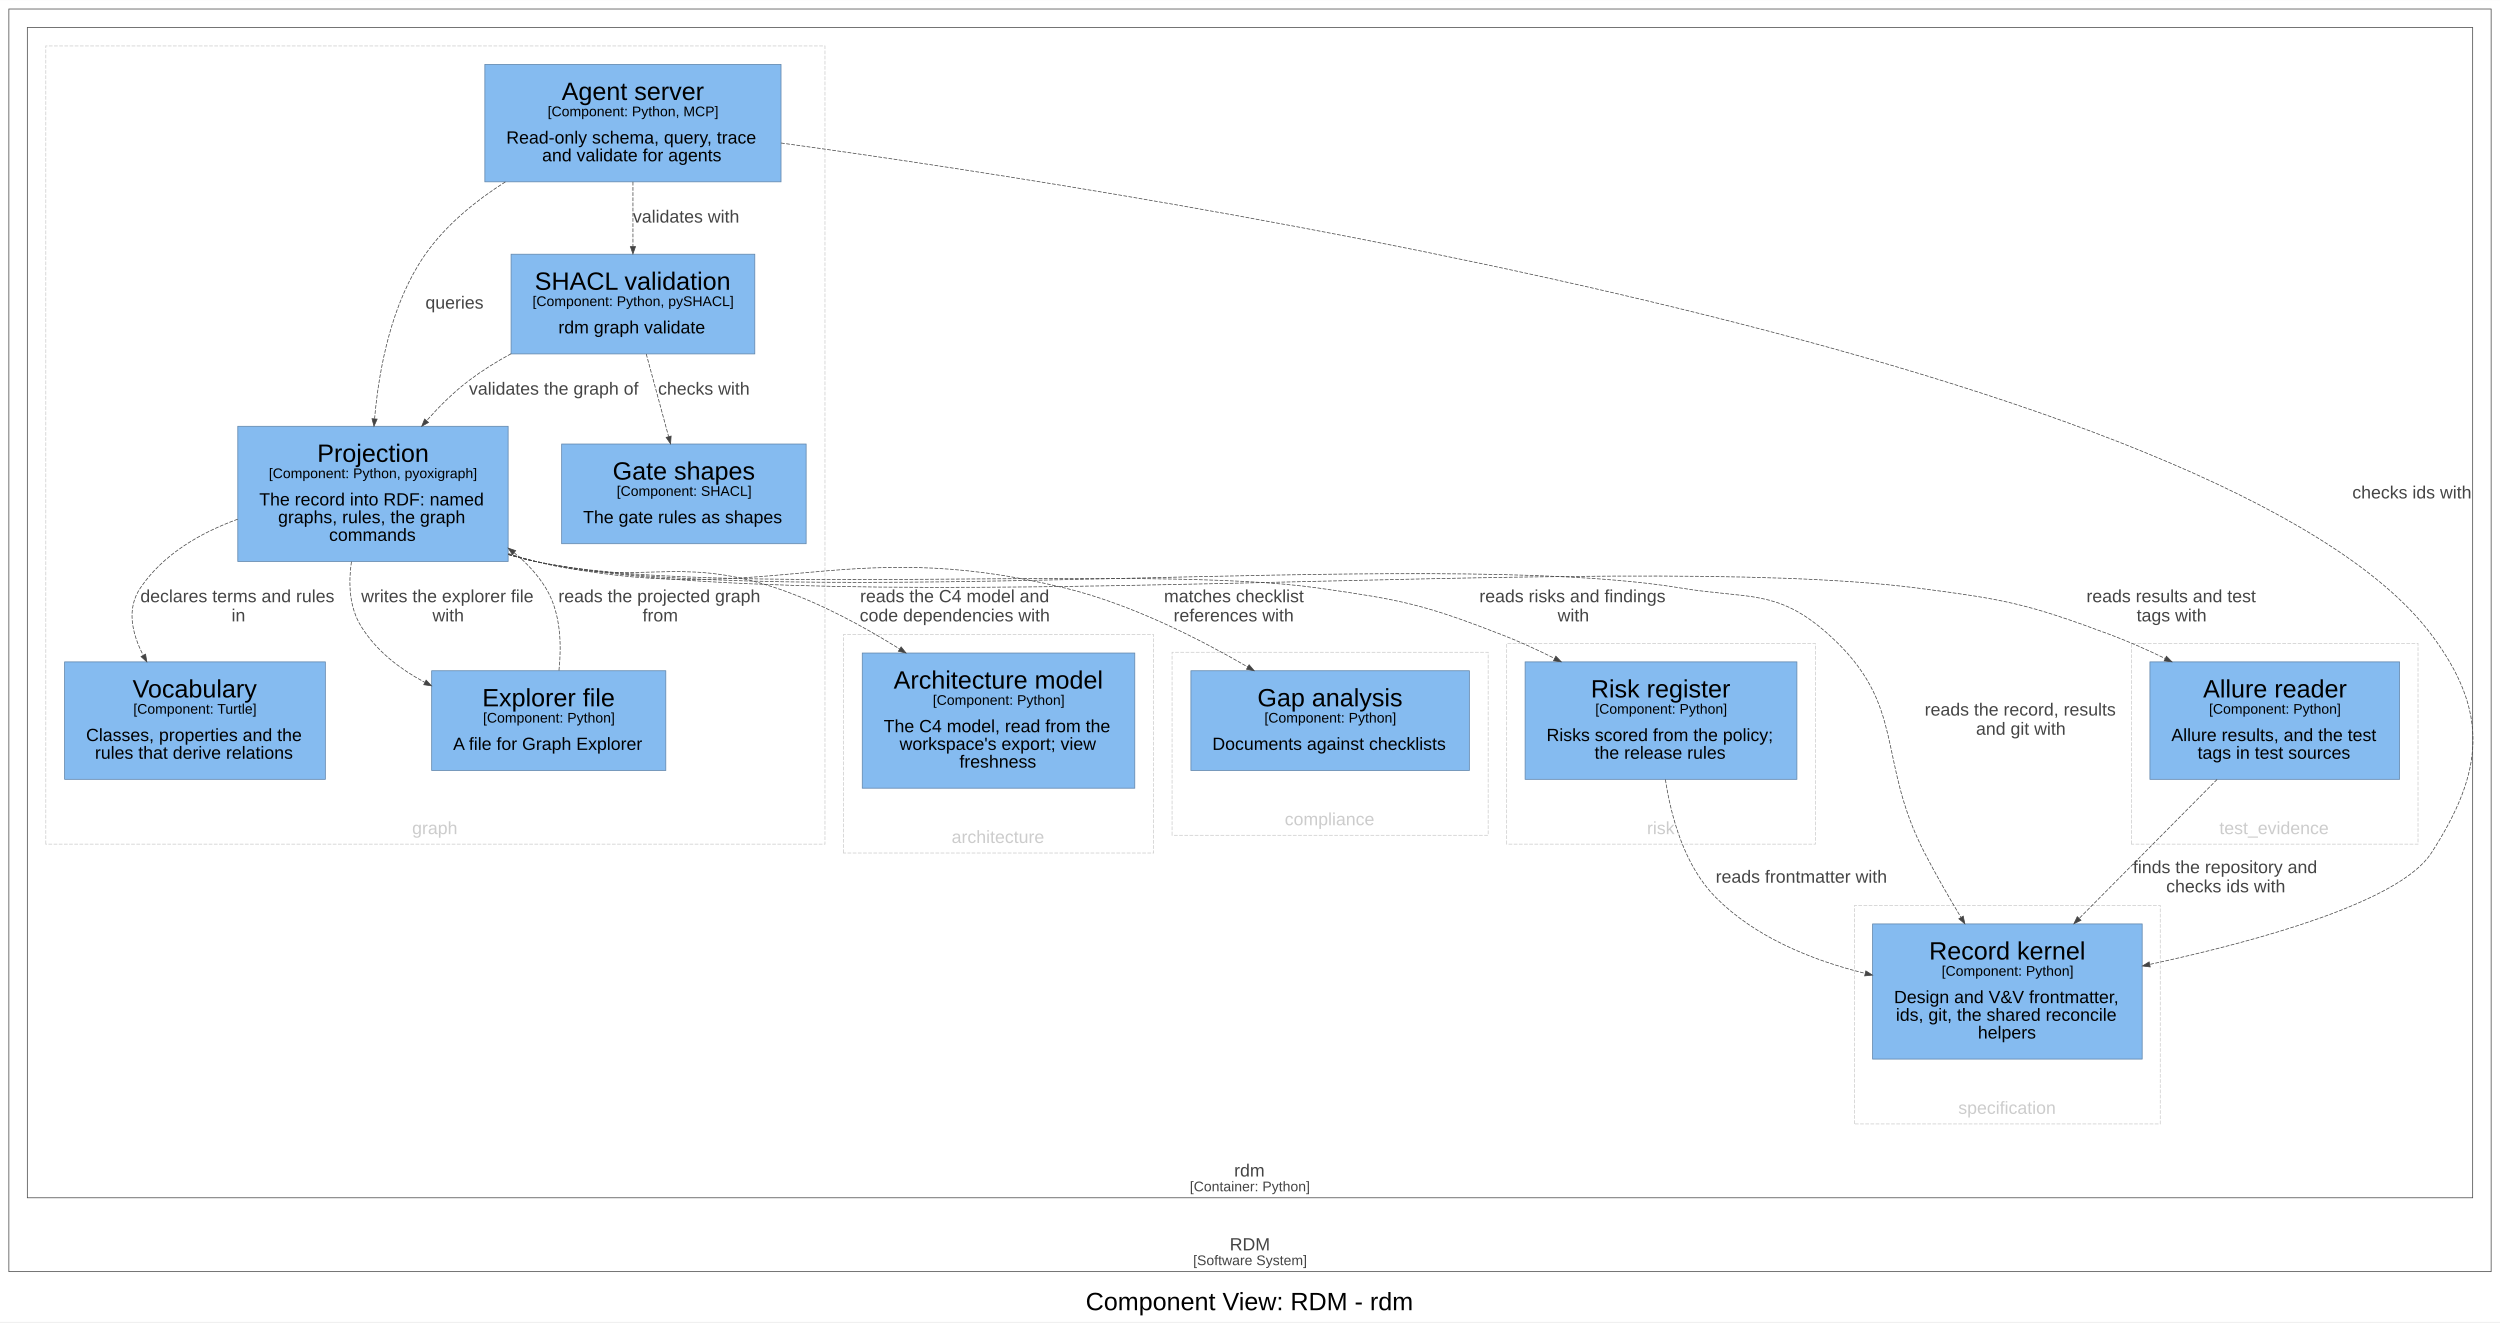
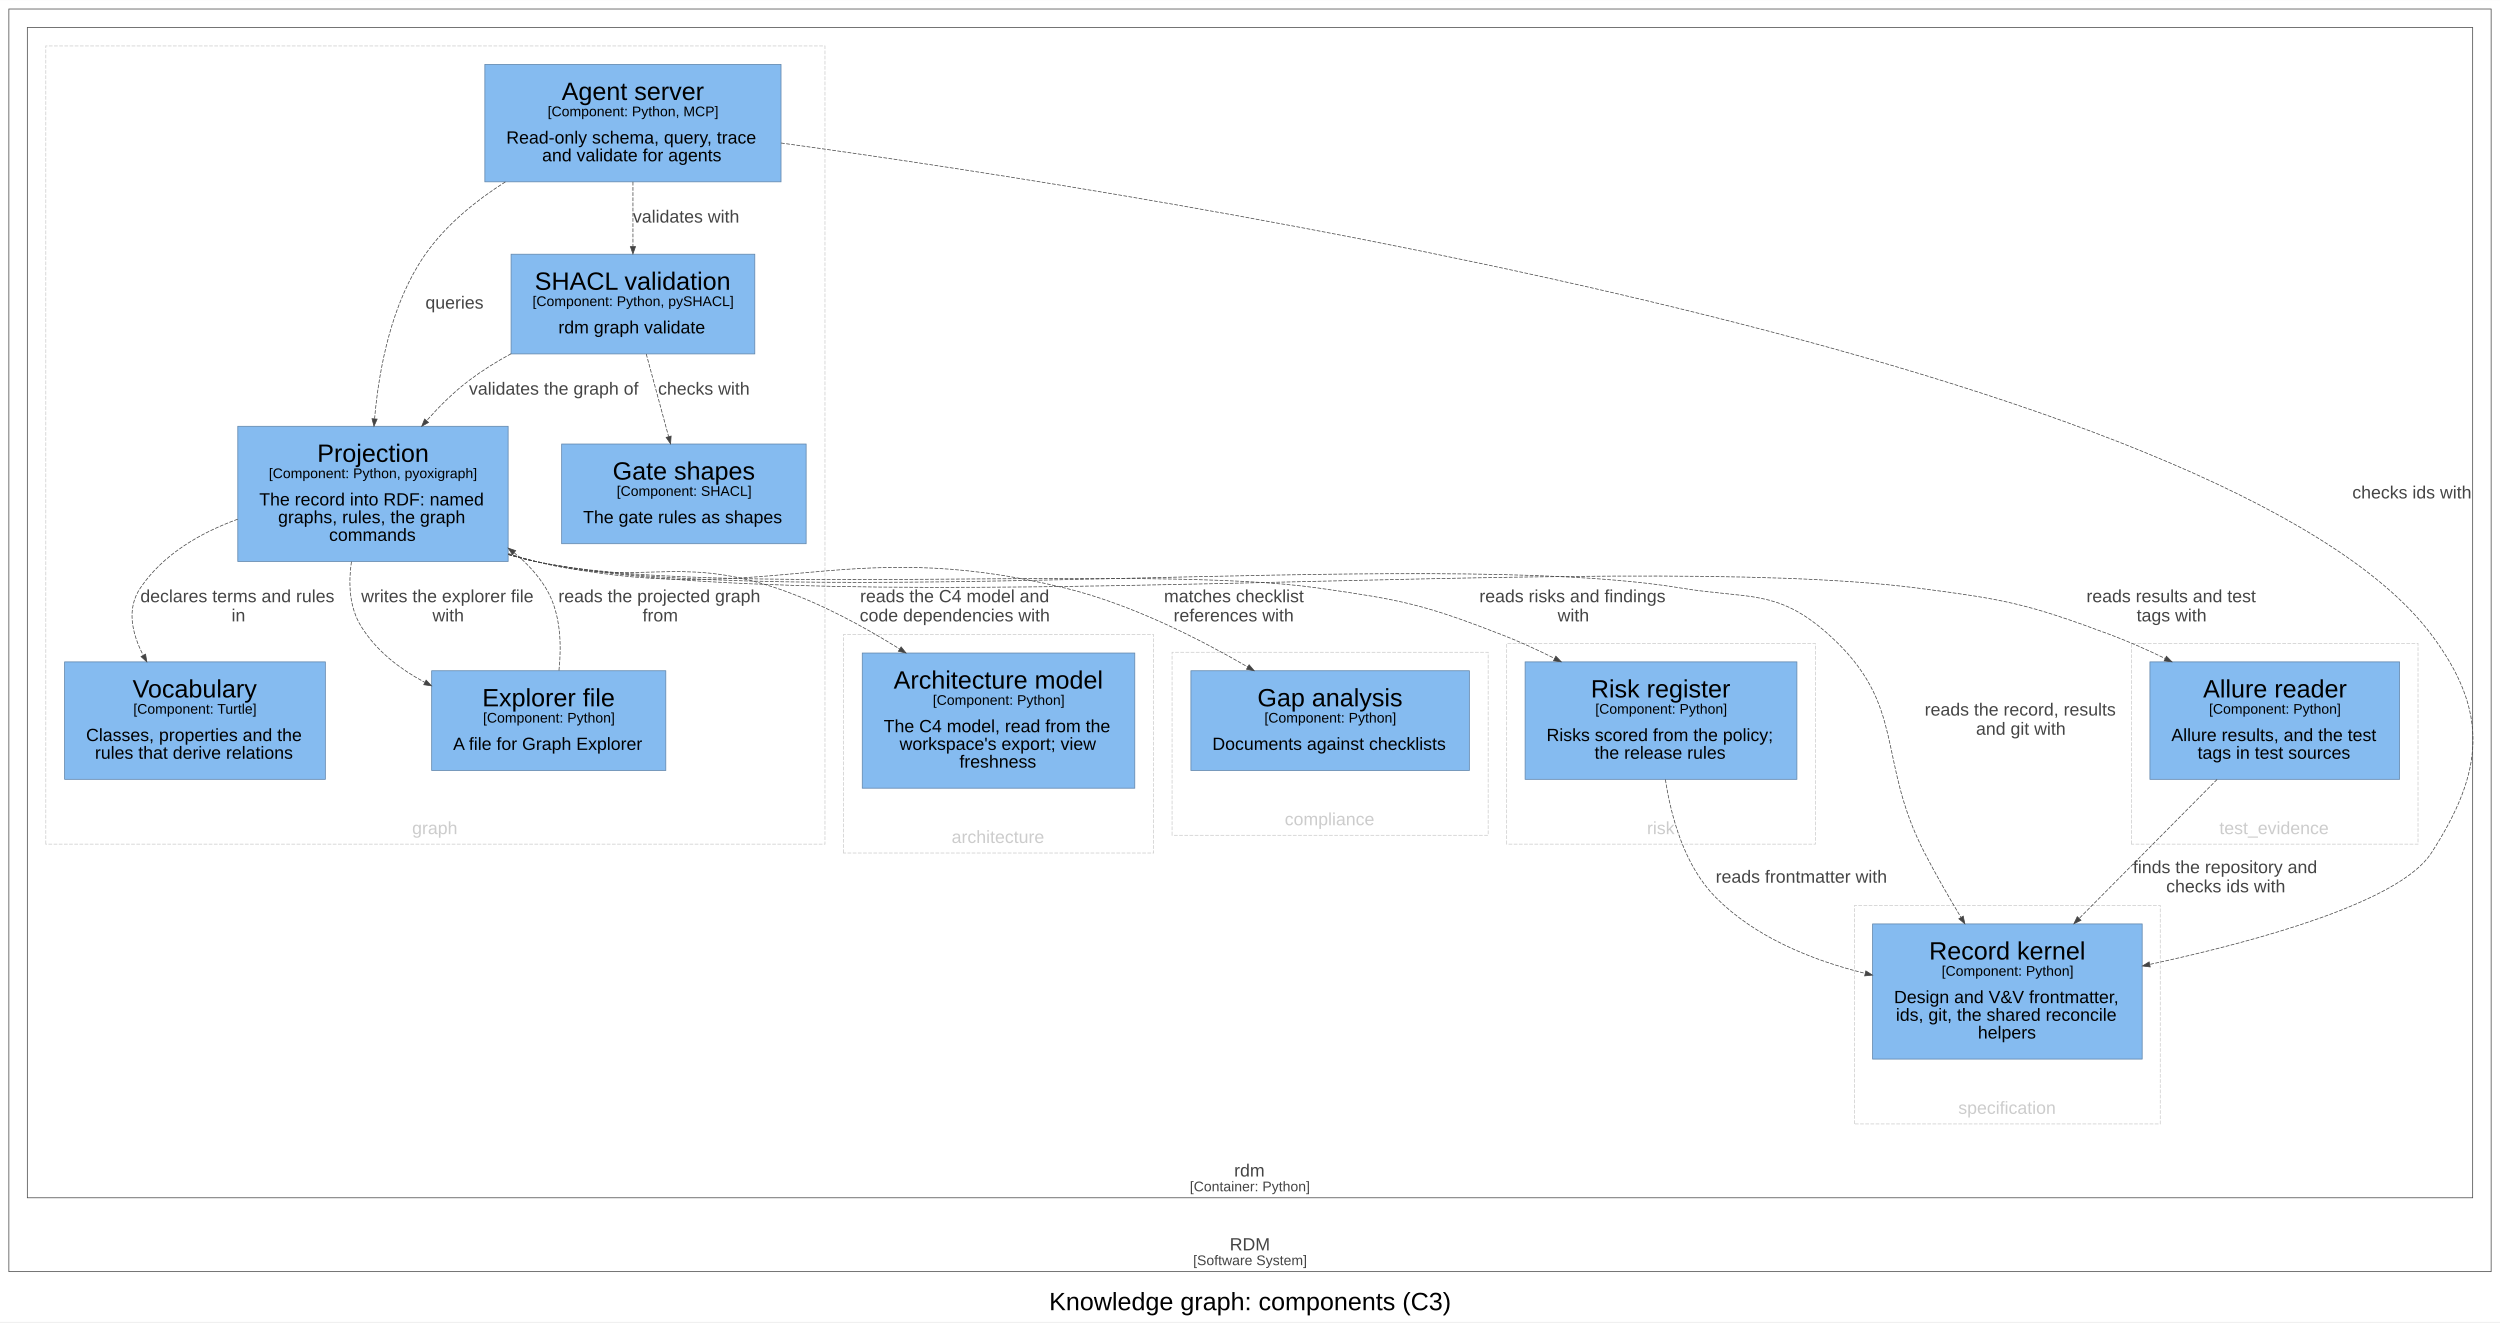
<svg xmlns="http://www.w3.org/2000/svg" width="3385pt" height="1790pt" viewBox="0.00 0.00 3385.00 1789.60">
  <g id="graph0" class="graph" transform="scale(1 1) rotate(0) translate(4 1785.6)">
    <polygon fill="white" stroke="transparent" points="-4,4 -4,-1785.6 3381,-1785.6 3381,4 -4,4" />
-     <text text-anchor="start" x="1466" y="-11.8" font-family="Arial" font-size="34.00">Component View: RDM - rdm</text>
+     <text text-anchor="start" x="1416.5" y="-11.8" font-family="Arial" font-size="34.00">Knowledge graph: components (C3)</text>
    <g id="clust1" class="cluster">
      <polygon fill="none" stroke="#444444" points="8,-64 8,-1773.6 3369,-1773.6 3369,-64 8,-64" />
      <text text-anchor="start" x="1661" y="-92.8" font-family="Arial" font-size="24.00" fill="#444444">RDM</text>
      <text text-anchor="start" x="1611.5" y="-72.8" font-family="Arial" font-size="19.00" fill="#444444">[Software System]</text>
    </g>
    <g id="clust2" class="cluster">
      <polygon fill="none" stroke="#444444" points="33,-164 33,-1748.6 3344,-1748.6 3344,-164 33,-164" />
      <text text-anchor="start" x="1667" y="-192.8" font-family="Arial" font-size="24.00" fill="#444444">rdm</text>
      <text text-anchor="start" x="1607" y="-172.8" font-family="Arial" font-size="19.00" fill="#444444">[Container: Python]</text>
    </g>
    <g id="clust3" class="cluster">
      <polygon fill="none" stroke="#cccccc" stroke-dasharray="5,2" points="1138,-630.8 1138,-926.6 1558,-926.6 1558,-630.8 1138,-630.8" />
      <text text-anchor="start" x="1284.5" y="-644.4" font-family="Arial" font-size="24.00" fill="#cccccc">architecture</text>
    </g>
    <g id="clust4" class="cluster">
      <polygon fill="none" stroke="#cccccc" stroke-dasharray="5,2" points="1583,-654.8 1583,-902.6 2011,-902.6 2011,-654.8 1583,-654.8" />
      <text text-anchor="start" x="1735.5" y="-668.4" font-family="Arial" font-size="24.00" fill="#cccccc">compliance</text>
    </g>
    <g id="clust5" class="cluster">
      <polygon fill="none" stroke="#cccccc" stroke-dasharray="5,2" points="58,-642.8 58,-1723.6 1113,-1723.6 1113,-642.8 58,-642.8" />
      <text text-anchor="start" x="554" y="-656.4" font-family="Arial" font-size="24.00" fill="#cccccc">graph</text>
    </g>
    <g id="clust6" class="cluster">
      <polygon fill="none" stroke="#cccccc" stroke-dasharray="5,2" points="2036,-642.8 2036,-914.6 2454,-914.6 2454,-642.8 2036,-642.8" />
      <text text-anchor="start" x="2226" y="-656.4" font-family="Arial" font-size="24.00" fill="#cccccc">risk</text>
    </g>
    <g id="clust7" class="cluster">
      <polygon fill="none" stroke="#cccccc" stroke-dasharray="5,2" points="2507,-264 2507,-559.8 2921,-559.8 2921,-264 2507,-264" />
      <text text-anchor="start" x="2647.5" y="-277.6" font-family="Arial" font-size="24.00" fill="#cccccc">specification</text>
    </g>
    <g id="clust8" class="cluster">
      <polygon fill="none" stroke="#cccccc" stroke-dasharray="5,2" points="2882,-642.8 2882,-914.6 3270,-914.6 3270,-642.8 2882,-642.8" />
      <text text-anchor="start" x="3001" y="-656.4" font-family="Arial" font-size="24.00" fill="#cccccc">test_evidence</text>
    </g>
    <g id="26" class="node">
      <polygon fill="#85bbf0" stroke="#5d82a8" points="1532.5,-901.6 1163.5,-901.6 1163.5,-718.6 1532.5,-718.6 1532.5,-901.6" />
      <text text-anchor="start" x="1206" y="-853.4" font-family="Arial" font-size="34.00" fill="#000000">Architecture model</text>
      <text text-anchor="start" x="1259" y="-831.4" font-family="Arial" font-size="19.00" fill="#000000">[Component: Python]</text>
      <text text-anchor="start" x="1192.5" y="-794.4" font-family="Arial" font-size="24.00" fill="#000000">The C4 model, read from the</text>
      <text text-anchor="start" x="1214" y="-770.4" font-family="Arial" font-size="24.00" fill="#000000">workspace's export; view</text>
      <text text-anchor="start" x="1295" y="-746.4" font-family="Arial" font-size="24.00" fill="#000000">freshness</text>
    </g>
    <g id="28" class="node">
      <polygon fill="#85bbf0" stroke="#5d82a8" points="1985.5,-877.6 1608.5,-877.6 1608.5,-742.6 1985.5,-742.6 1985.5,-877.6" />
      <text text-anchor="start" x="1698.5" y="-829.4" font-family="Arial" font-size="34.00" fill="#000000">Gap analysis</text>
      <text text-anchor="start" x="1708" y="-807.4" font-family="Arial" font-size="19.00" fill="#000000">[Component: Python]</text>
      <text text-anchor="start" x="1637.5" y="-770.4" font-family="Arial" font-size="24.00" fill="#000000">Documents against checklists</text>
    </g>
    <g id="36" class="node">
      <polygon fill="#85bbf0" stroke="#5d82a8" points="684,-1208.6 318,-1208.6 318,-1025.6 684,-1025.6 684,-1208.6" />
      <text text-anchor="start" x="425.5" y="-1160.4" font-family="Arial" font-size="34.00" fill="#000000">Projection</text>
      <text text-anchor="start" x="360" y="-1138.4" font-family="Arial" font-size="19.00" fill="#000000">[Component: Python, pyoxigraph]</text>
      <text text-anchor="start" x="347" y="-1101.4" font-family="Arial" font-size="24.00" fill="#000000">The record into RDF: named</text>
      <text text-anchor="start" x="372.5" y="-1077.4" font-family="Arial" font-size="24.00" fill="#000000">graphs, rules, the graph</text>
      <text text-anchor="start" x="441.5" y="-1053.4" font-family="Arial" font-size="24.00" fill="#000000">commands</text>
    </g>
    <g id="128" class="edge">
      <path fill="none" stroke="#444444" stroke-dasharray="5,2" d="M684.27,-1036.31C696.58,-1032.32 708.9,-1028.69 721,-1025.6 862.23,-989.52 908.75,-1035.82 1047,-989.6 1105.01,-970.21 1163.94,-938.46 1214.11,-907.08" />
      <polygon fill="#444444" stroke="#444444" points="1216.14,-909.93 1222.72,-901.64 1212.4,-904.02 1216.14,-909.93" />
      <text text-anchor="start" x="1160.5" y="-970.4" font-family="Arial" font-size="24.00" fill="#444444">reads the C4 model and</text>
      <text text-anchor="start" x="1160" y="-944.4" font-family="Arial" font-size="24.00" fill="#444444">code dependencies with</text>
    </g>
    <g id="91" class="edge">
      <path fill="none" stroke="#444444" stroke-dasharray="5,2" d="M684.07,-1035.46C696.43,-1031.68 708.81,-1028.33 721,-1025.6 1032.36,-955.9 1128.02,-1065.2 1438,-989.6 1525.87,-968.17 1617.03,-922.5 1685.5,-882.73" />
      <polygon fill="#444444" stroke="#444444" points="1687.3,-885.73 1694.16,-877.66 1683.76,-879.69 1687.3,-885.73" />
      <text text-anchor="start" x="1572" y="-970.4" font-family="Arial" font-size="24.00" fill="#444444">matches checklist</text>
      <text text-anchor="start" x="1585" y="-944.4" font-family="Arial" font-size="24.00" fill="#444444">references with</text>
    </g>
    <g id="37" class="node">
      <polygon fill="#85bbf0" stroke="#5d82a8" points="436.5,-889.6 83.5,-889.6 83.5,-730.6 436.5,-730.6 436.5,-889.6" />
      <text text-anchor="start" x="175.5" y="-841.4" font-family="Arial" font-size="34.00" fill="#000000">Vocabulary</text>
      <text text-anchor="start" x="176.5" y="-819.4" font-family="Arial" font-size="19.00" fill="#000000">[Component: Turtle]</text>
      <text text-anchor="start" x="112.5" y="-782.4" font-family="Arial" font-size="24.00" fill="#000000">Classes, properties and the</text>
      <text text-anchor="start" x="124.5" y="-758.4" font-family="Arial" font-size="24.00" fill="#000000">rules that derive relations</text>
    </g>
    <g id="83" class="edge">
      <path fill="none" stroke="#444444" stroke-dasharray="5,2" d="M317.84,-1082.78C266.66,-1064.12 216.7,-1035.01 186,-989.6 167.28,-961.9 174.34,-928.72 189.96,-898.51" />
      <polygon fill="#444444" stroke="#444444" points="193.08,-900.12 194.82,-889.67 186.94,-896.75 193.08,-900.12" />
      <text text-anchor="start" x="186" y="-970.4" font-family="Arial" font-size="24.00" fill="#444444">declares terms and rules</text>
      <text text-anchor="start" x="309.5" y="-944.4" font-family="Arial" font-size="24.00" fill="#444444">in</text>
    </g>
    <g id="40" class="node">
      <polygon fill="#85bbf0" stroke="#5d82a8" points="897.5,-877.6 580.5,-877.6 580.5,-742.6 897.5,-742.6 897.5,-877.6" />
      <text text-anchor="start" x="649" y="-829.4" font-family="Arial" font-size="34.00" fill="#000000">Explorer file</text>
      <text text-anchor="start" x="650" y="-807.4" font-family="Arial" font-size="19.00" fill="#000000">[Component: Python]</text>
      <text text-anchor="start" x="609.5" y="-770.4" font-family="Arial" font-size="24.00" fill="#000000">A file for Graph Explorer</text>
    </g>
    <g id="84" class="edge">
      <path fill="none" stroke="#444444" stroke-dasharray="5,2" d="M471.83,-1025.22C467.55,-995.43 469.03,-963.39 485,-937.6 505.29,-904.82 536.92,-880.26 571.04,-861.96" />
      <polygon fill="#444444" stroke="#444444" points="572.97,-864.9 580.25,-857.2 569.76,-858.69 572.97,-864.9" />
      <text text-anchor="start" x="485" y="-970.4" font-family="Arial" font-size="24.00" fill="#444444">writes the explorer file</text>
      <text text-anchor="start" x="581.5" y="-944.4" font-family="Arial" font-size="24.00" fill="#444444">with</text>
    </g>
    <g id="25" class="node">
      <polygon fill="#85bbf0" stroke="#5d82a8" points="2429,-889.6 2061,-889.6 2061,-730.6 2429,-730.6 2429,-889.6" />
      <text text-anchor="start" x="2150" y="-841.4" font-family="Arial" font-size="34.00" fill="#000000">Risk register</text>
      <text text-anchor="start" x="2156" y="-819.4" font-family="Arial" font-size="19.00" fill="#000000">[Component: Python]</text>
      <text text-anchor="start" x="2090" y="-782.4" font-family="Arial" font-size="24.00" fill="#000000">Risks scored from the policy;</text>
      <text text-anchor="start" x="2155" y="-758.4" font-family="Arial" font-size="24.00" fill="#000000">the release rules</text>
    </g>
    <g id="82" class="edge">
      <path fill="none" stroke="#444444" stroke-dasharray="5,2" d="M684.02,-1035.23C696.39,-1031.5 708.79,-1028.23 721,-1025.6 951.41,-975.98 1547.66,-1022.81 1781,-989.6 1893.59,-973.58 1922.97,-967.71 2029,-926.6 2052.82,-917.36 2077.35,-906.1 2100.96,-894.27" />
      <polygon fill="#444444" stroke="#444444" points="2102.61,-897.36 2109.95,-889.72 2099.45,-891.11 2102.61,-897.36" />
      <text text-anchor="start" x="1999" y="-970.4" font-family="Arial" font-size="24.00" fill="#444444">reads risks and findings</text>
      <text text-anchor="start" x="2105" y="-944.4" font-family="Arial" font-size="24.00" fill="#444444">with</text>
    </g>
    <g id="6" class="node">
      <polygon fill="#85bbf0" stroke="#5d82a8" points="2896.5,-534.8 2531.5,-534.8 2531.5,-351.8 2896.5,-351.8 2896.5,-534.8" />
      <text text-anchor="start" x="2608" y="-486.6" font-family="Arial" font-size="34.00" fill="#000000">Record kernel</text>
      <text text-anchor="start" x="2625" y="-464.6" font-family="Arial" font-size="19.00" fill="#000000">[Component: Python]</text>
      <text text-anchor="start" x="2560.5" y="-427.6" font-family="Arial" font-size="24.00" fill="#000000">Design and V&amp;V frontmatter,</text>
      <text text-anchor="start" x="2563" y="-403.6" font-family="Arial" font-size="24.00" fill="#000000">ids, git, the shared reconcile</text>
      <text text-anchor="start" x="2674" y="-379.6" font-family="Arial" font-size="24.00" fill="#000000">helpers</text>
    </g>
    <g id="81" class="edge">
      <path fill="none" stroke="#444444" stroke-dasharray="5,2" d="M684.29,-1034.98C696.57,-1031.33 708.87,-1028.14 721,-1025.6 1058.42,-954.83 1931.88,-1045.95 2272,-989.6 2363.94,-974.37 2402.61,-988.81 2472,-926.6 2578.92,-830.74 2536.01,-758.34 2602,-630.8 2616.88,-602.04 2634.35,-571.64 2651.01,-543.9" />
      <polygon fill="#444444" stroke="#444444" points="2654.21,-545.37 2656.39,-535 2648.22,-541.75 2654.21,-545.37" />
      <text text-anchor="start" x="2602" y="-816.9" font-family="Arial" font-size="24.00" fill="#444444">reads the record, results</text>
      <text text-anchor="start" x="2671.5" y="-790.9" font-family="Arial" font-size="24.00" fill="#444444">and git with</text>
    </g>
    <g id="21" class="node">
      <polygon fill="#85bbf0" stroke="#5d82a8" points="3245,-889.6 2907,-889.6 2907,-730.6 3245,-730.6 3245,-889.6" />
      <text text-anchor="start" x="2979" y="-841.4" font-family="Arial" font-size="34.00" fill="#000000">Allure reader</text>
      <text text-anchor="start" x="2987" y="-819.4" font-family="Arial" font-size="19.00" fill="#000000">[Component: Python]</text>
      <text text-anchor="start" x="2936" y="-782.4" font-family="Arial" font-size="24.00" fill="#000000">Allure results, and the test</text>
      <text text-anchor="start" x="2971.5" y="-758.4" font-family="Arial" font-size="24.00" fill="#000000">tags in test sources</text>
    </g>
    <g id="127" class="edge">
      <path fill="none" stroke="#444444" stroke-dasharray="5,2" d="M684.28,-1034.93C696.56,-1031.29 708.87,-1028.12 721,-1025.6 1128.17,-941.05 2179.55,-1042.7 2592,-989.6 2710.35,-974.36 2741.21,-968.34 2853,-926.6 2877.74,-917.36 2903.25,-906.03 2927.79,-894.12" />
      <polygon fill="#444444" stroke="#444444" points="2929.35,-897.25 2936.78,-889.7 2926.26,-890.97 2929.35,-897.25" />
      <text text-anchor="start" x="2821" y="-970.4" font-family="Arial" font-size="24.00" fill="#444444">reads results and test</text>
      <text text-anchor="start" x="2889" y="-944.4" font-family="Arial" font-size="24.00" fill="#444444">tags with</text>
    </g>
    <g id="38" class="node">
      <polygon fill="#85bbf0" stroke="#5d82a8" points="1087.5,-1184.6 756.5,-1184.6 756.5,-1049.6 1087.5,-1049.6 1087.5,-1184.6" />
      <text text-anchor="start" x="825.5" y="-1136.4" font-family="Arial" font-size="34.00" fill="#000000">Gate shapes</text>
      <text text-anchor="start" x="831" y="-1114.4" font-family="Arial" font-size="19.00" fill="#000000">[Component: SHACL]</text>
      <text text-anchor="start" x="785.5" y="-1077.4" font-family="Arial" font-size="24.00" fill="#000000">The gate rules as shapes</text>
    </g>
    <g id="39" class="node">
      <polygon fill="#85bbf0" stroke="#5d82a8" points="1018,-1441.6 688,-1441.6 688,-1306.6 1018,-1306.6 1018,-1441.6" />
      <text text-anchor="start" x="720" y="-1393.4" font-family="Arial" font-size="34.00" fill="#000000">SHACL validation</text>
      <text text-anchor="start" x="717" y="-1371.4" font-family="Arial" font-size="19.00" fill="#000000">[Component: Python, pySHACL]</text>
      <text text-anchor="start" x="752" y="-1334.4" font-family="Arial" font-size="24.00" fill="#000000">rdm graph validate</text>
    </g>
    <g id="86" class="edge">
      <path fill="none" stroke="#444444" stroke-dasharray="5,2" d="M687.98,-1306.82C668.01,-1295.97 648.51,-1283.87 631,-1270.6 610.56,-1255.11 591.12,-1235.89 573.79,-1216.38" />
      <polygon fill="#444444" stroke="#444444" points="576.21,-1213.84 567,-1208.6 570.94,-1218.44 576.21,-1213.84" />
      <text text-anchor="start" x="631" y="-1251.4" font-family="Arial" font-size="24.00" fill="#444444">validates the graph of</text>
    </g>
    <g id="87" class="edge">
      <path fill="none" stroke="#444444" stroke-dasharray="5,2" d="M871.04,-1306.43C880.31,-1272.17 891.65,-1230.26 901.28,-1194.68" />
      <polygon fill="#444444" stroke="#444444" points="904.71,-1195.39 903.95,-1184.82 897.96,-1193.56 904.71,-1195.39" />
      <text text-anchor="start" x="887" y="-1251.4" font-family="Arial" font-size="24.00" fill="#444444">checks with</text>
    </g>
    <g id="85" class="edge">
      <path fill="none" stroke="#444444" stroke-dasharray="5,2" d="M752.85,-877.95C756.63,-913.56 755.13,-956.68 735,-989.6 723.87,-1007.8 709.14,-1023.55 692.47,-1037.14" />
      <polygon fill="#444444" stroke="#444444" points="689.87,-1034.73 684.14,-1043.64 694.18,-1040.25 689.87,-1034.73" />
      <text text-anchor="start" x="752" y="-970.4" font-family="Arial" font-size="24.00" fill="#444444">reads the projected graph</text>
      <text text-anchor="start" x="866" y="-944.4" font-family="Arial" font-size="24.00" fill="#444444">from</text>
    </g>
    <g id="41" class="node">
      <polygon fill="#85bbf0" stroke="#5d82a8" points="1053.5,-1698.6 652.5,-1698.6 652.5,-1539.6 1053.5,-1539.6 1053.5,-1698.6" />
      <text text-anchor="start" x="756.5" y="-1650.4" font-family="Arial" font-size="34.00" fill="#000000">Agent server</text>
      <text text-anchor="start" x="737.5" y="-1628.4" font-family="Arial" font-size="19.00" fill="#000000">[Component: Python, MCP]</text>
      <text text-anchor="start" x="681.5" y="-1591.4" font-family="Arial" font-size="24.00" fill="#000000">Read-only schema, query, trace</text>
      <text text-anchor="start" x="730" y="-1567.4" font-family="Arial" font-size="24.00" fill="#000000">and validate for agents</text>
    </g>
    <g id="88" class="edge">
      <path fill="none" stroke="#444444" stroke-dasharray="5,2" d="M680.25,-1539.51C639.43,-1513.6 599.76,-1481.06 572,-1441.6 526.22,-1376.51 509.18,-1287.25 503.2,-1218.98" />
      <polygon fill="#444444" stroke="#444444" points="506.66,-1218.32 502.36,-1208.64 499.68,-1218.89 506.66,-1218.32" />
      <text text-anchor="start" x="572" y="-1367.9" font-family="Arial" font-size="24.00" fill="#444444">queries</text>
    </g>
    <g id="89" class="edge">
      <path fill="none" stroke="#444444" stroke-dasharray="5,2" d="M853,-1539.54C853,-1511.51 853,-1479.97 853,-1452.07" />
      <polygon fill="#444444" stroke="#444444" points="856.5,-1451.97 853,-1441.97 849.5,-1451.97 856.5,-1451.97" />
      <text text-anchor="start" x="853" y="-1484.4" font-family="Arial" font-size="24.00" fill="#444444">validates with</text>
    </g>
    <g id="90" class="edge">
      <path fill="none" stroke="#444444" stroke-dasharray="5,2" d="M1053.56,-1592.17C1586.22,-1518.77 3014.38,-1290.96 3288,-926.6 3366.95,-821.48 3359.33,-741.23 3288,-630.8 3245.44,-564.91 3056.35,-512.31 2906.67,-479.98" />
      <polygon fill="#444444" stroke="#444444" points="2907.38,-476.55 2896.87,-477.88 2905.91,-483.4 2907.38,-476.55" />
      <text text-anchor="start" x="3181" y="-1110.9" font-family="Arial" font-size="24.00" fill="#444444">checks ids with</text>
    </g>
    <g id="97" class="edge">
      <path fill="none" stroke="#444444" stroke-dasharray="5,2" d="M2250.93,-730.38C2258.83,-678.71 2277.07,-613.1 2319,-570.8 2372.68,-516.64 2449.54,-485.65 2521.21,-467.91" />
      <polygon fill="#444444" stroke="#444444" points="2522.38,-471.23 2531.29,-465.5 2520.75,-464.43 2522.38,-471.23" />
      <text text-anchor="start" x="2319" y="-590.6" font-family="Arial" font-size="24.00" fill="#444444">reads frontmatter with</text>
    </g>
    <g id="122" class="edge">
      <path fill="none" stroke="#444444" stroke-dasharray="5,2" d="M2997.9,-730.39C2943.17,-675.24 2869.65,-601.16 2811.14,-542.19" />
      <polygon fill="#444444" stroke="#444444" points="2813.61,-539.71 2804.08,-535.08 2808.64,-544.65 2813.61,-539.71" />
      <text text-anchor="start" x="2884" y="-603.6" font-family="Arial" font-size="24.00" fill="#444444">finds the repository and</text>
      <text text-anchor="start" x="2929" y="-577.6" font-family="Arial" font-size="24.00" fill="#444444">checks ids with</text>
    </g>
  </g>
</svg>
